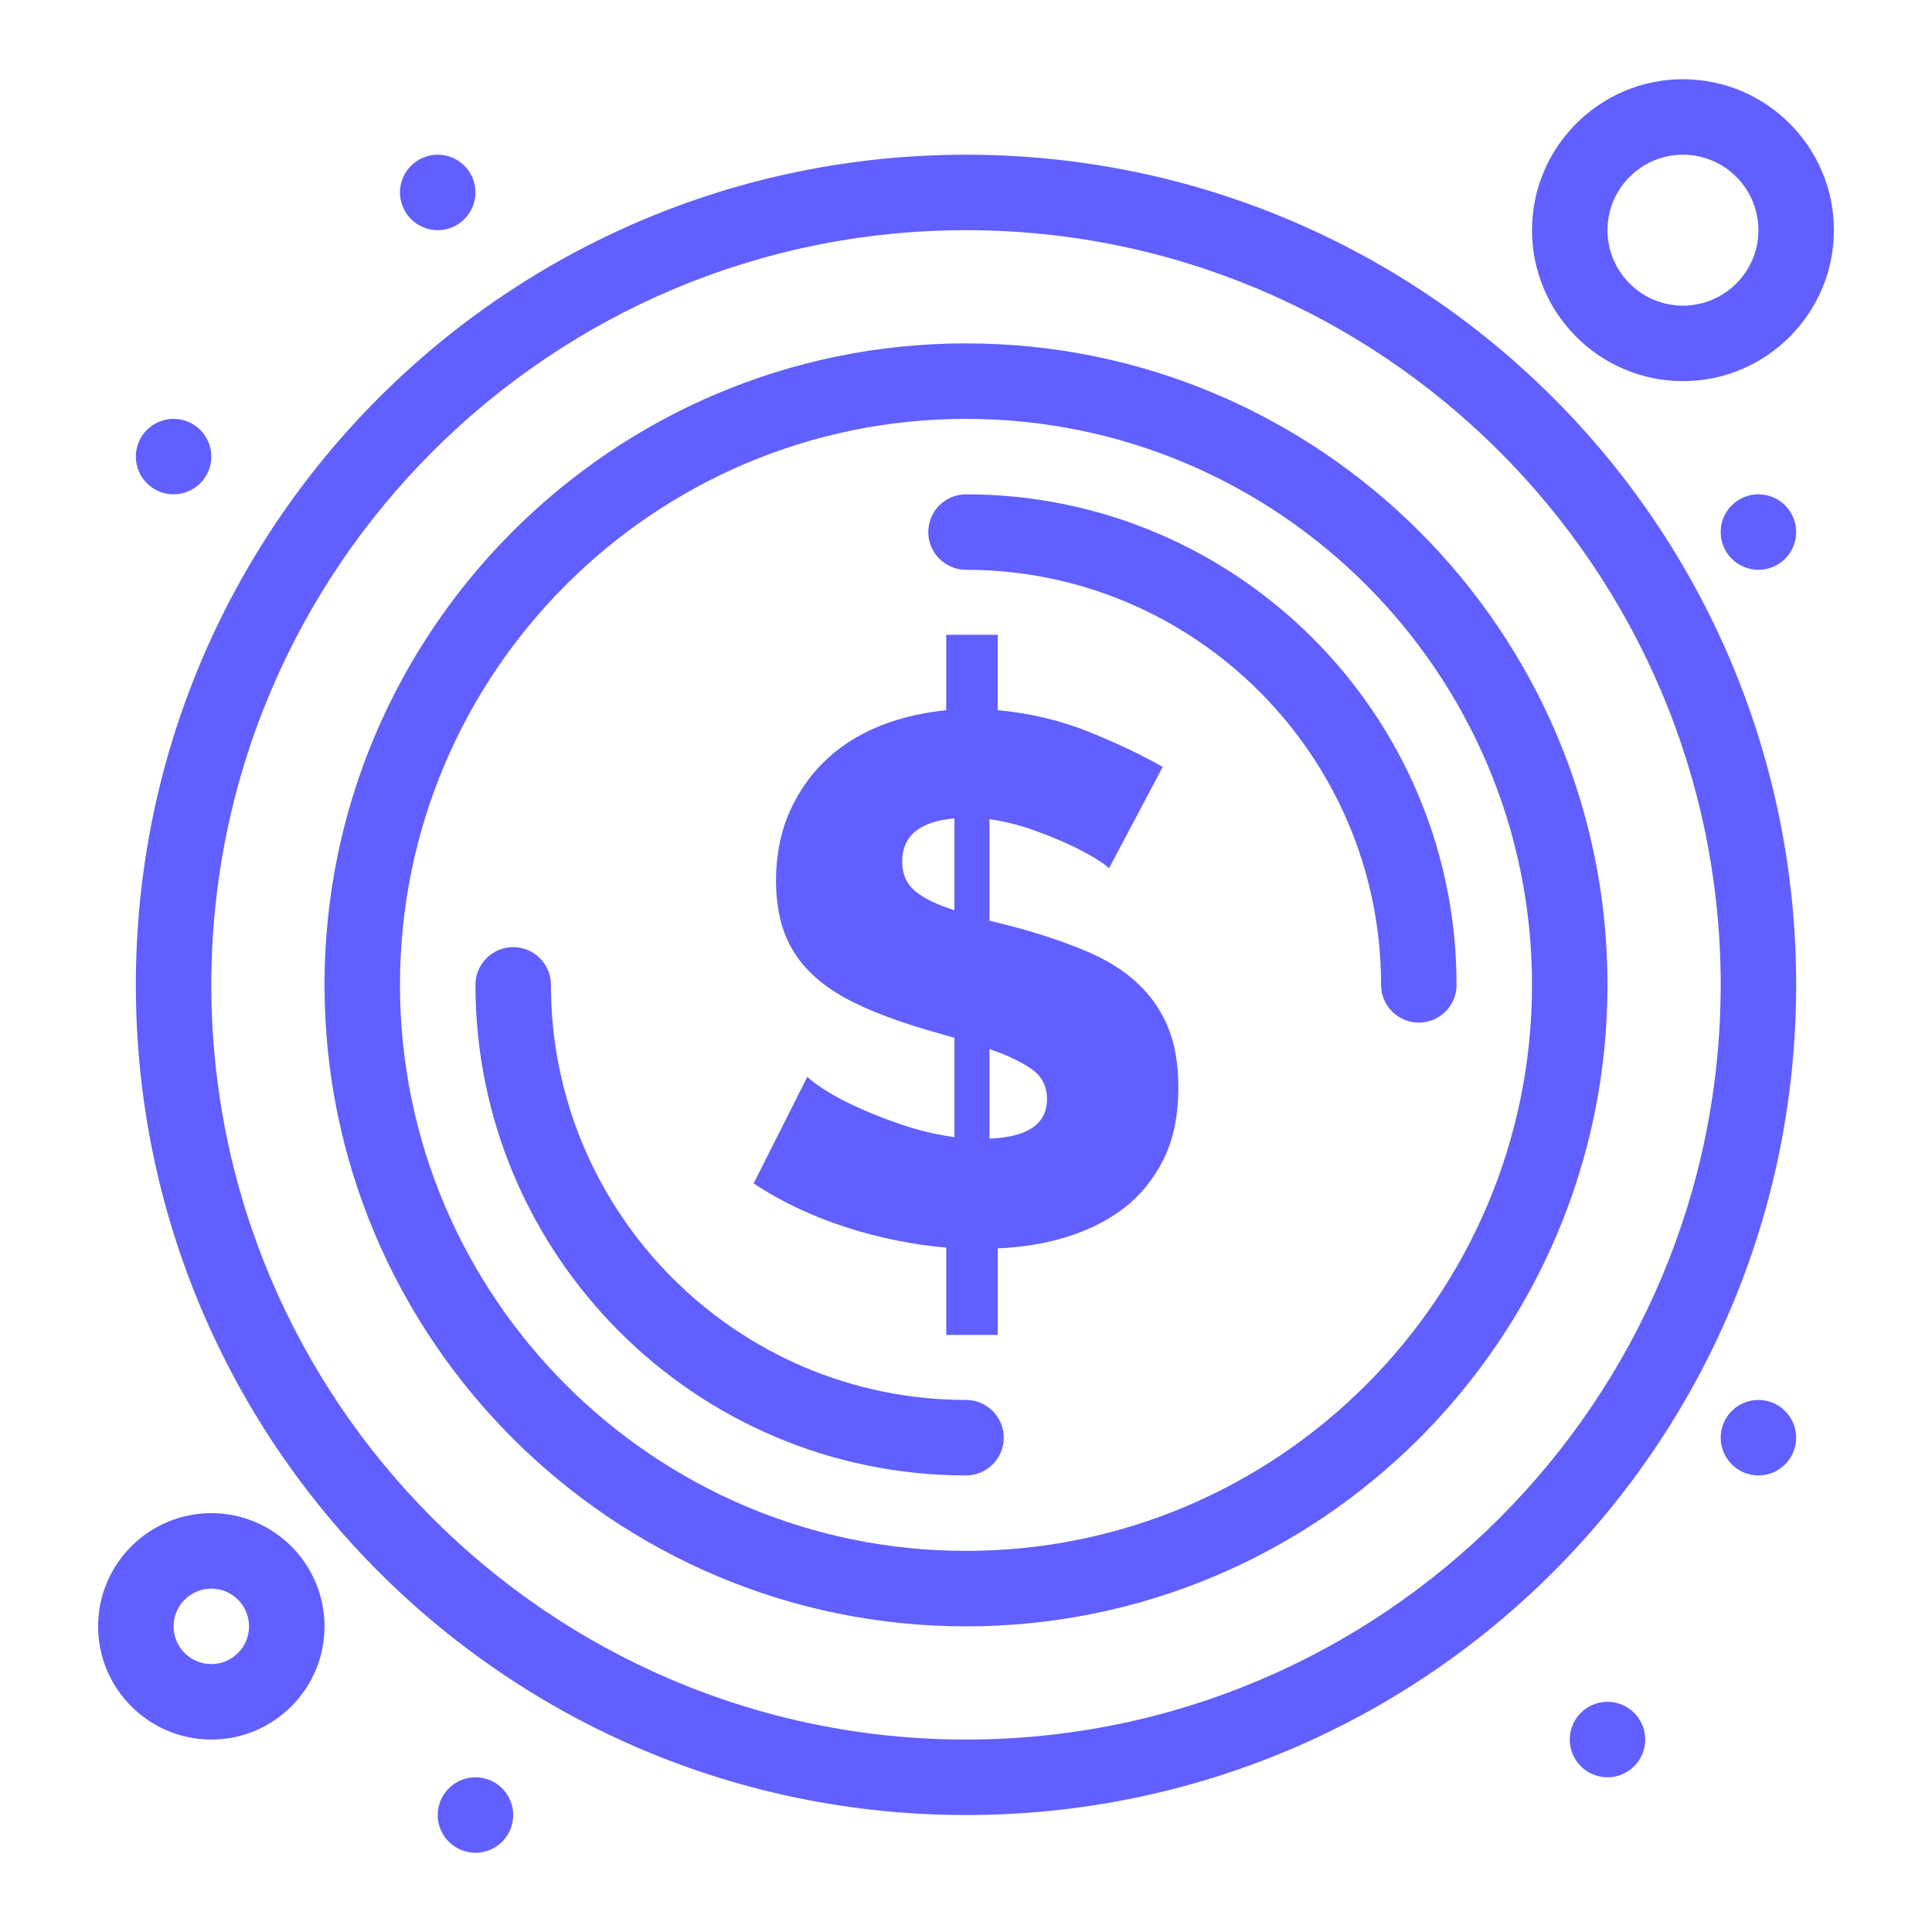
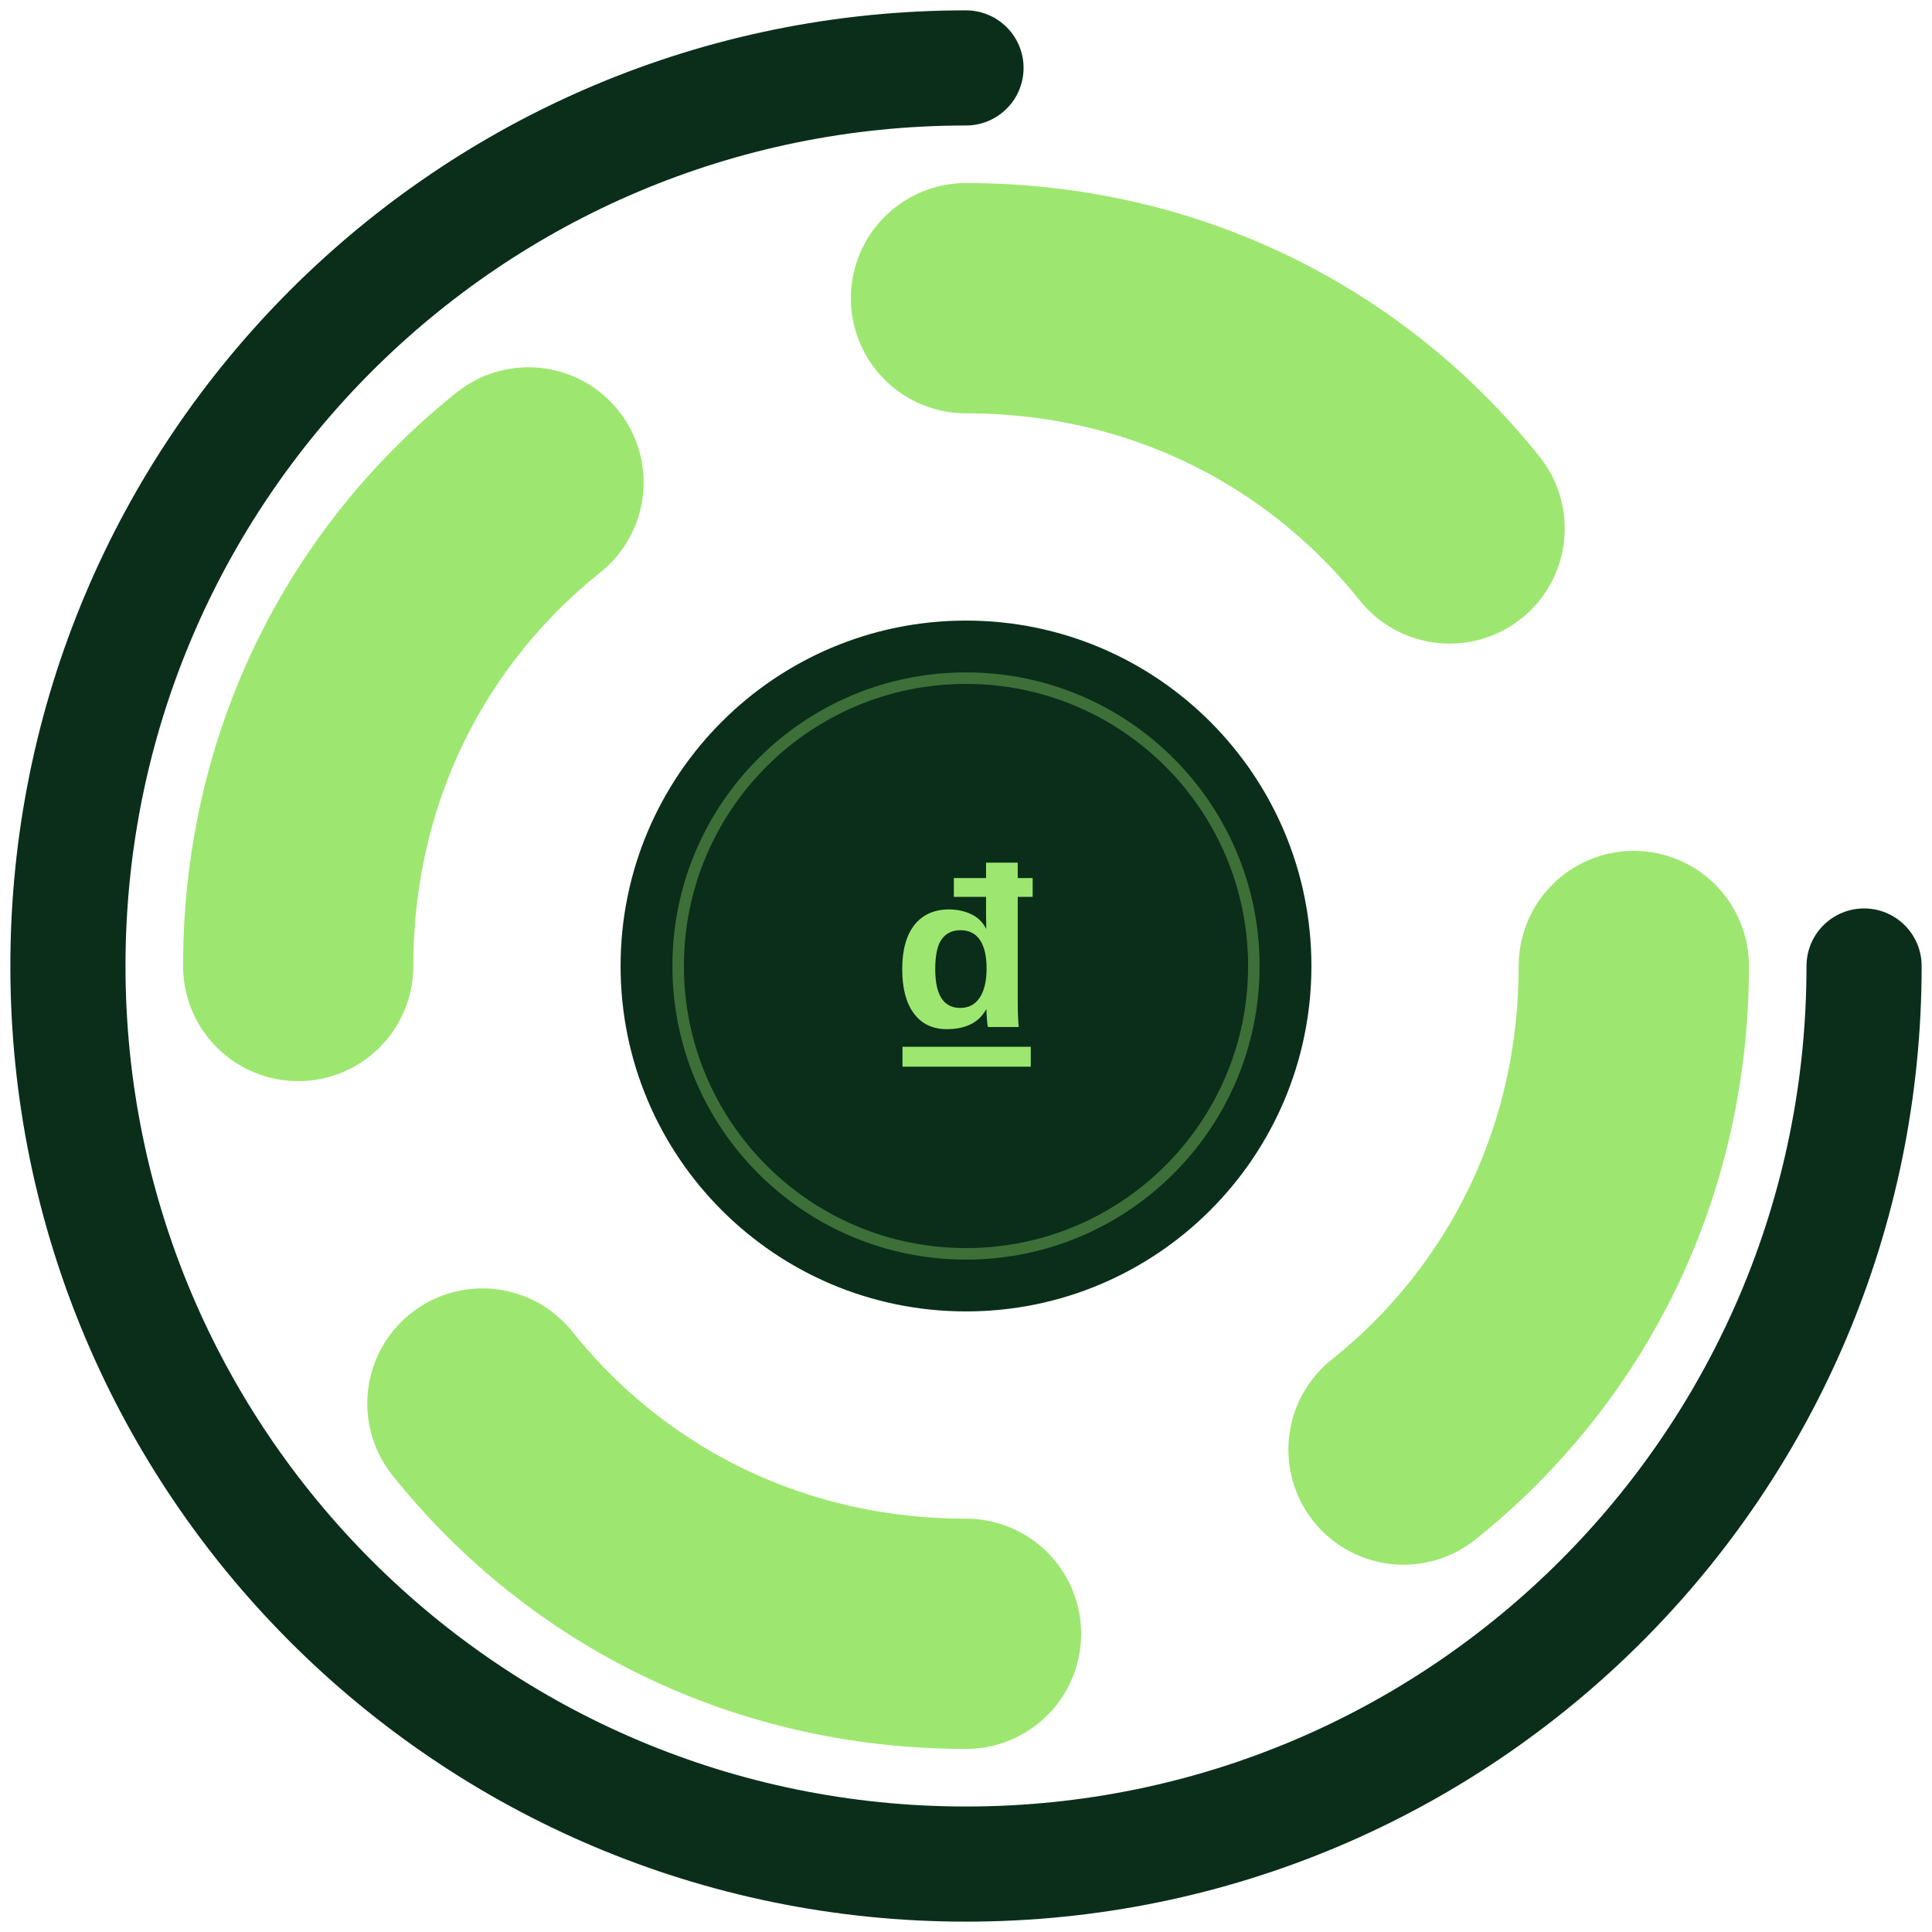
- <svg xmlns="http://www.w3.org/2000/svg" width="1024" height="1024" fill="#615fff" version="1.1" x="0px" y="0px" viewBox="0 0 512 512" style="enable-background:new 0 0 512 512;" xml:space="preserve">
-   <g>
-     <g>
-       <path d="M286.761,251.604c-12.481-5.021-22.577-7.06-24.529-7.615v-26.902c3.69,0.528,7.349,1.418,10.979,2.67    c5.526,1.913,12.255,4.741,17.207,7.813c1.913,1.187,3.068,2.045,3.464,2.571l14.242-26.902    c-5.54-3.165-12.066-6.262-19.583-9.297c-7.517-3.032-15.564-4.945-24.134-5.737v-19.979h-13.649v19.979    c-18.603,1.943-34.002,10.041-41.541,27.001c-4.508,10.144-4.535,23.674-1.285,32.145c3.339,8.725,10.287,14.412,18.693,18.495    c10.709,5.21,22.429,7.96,26.309,9.199v26.308c-4.747-0.657-9.365-1.745-13.846-3.263c-6.629-2.24-15.048-5.664-20.869-9.495    c-2.309-1.516-3.728-2.604-4.253-3.265l-14.242,28.288c14.85,9.899,33.695,15.503,51.036,17.011v23.145h13.649v-22.946    c11.755-0.493,23.966-3.456,33.331-10.582c4.417-3.364,7.943-7.682,10.582-12.958c2.637-5.272,3.957-11.67,3.957-19.187    c0-6.46-1.023-11.999-3.065-16.616C305.773,263.73,299.364,256.678,286.761,251.604z M252.934,241.218    c-4.617-1.449-8.079-3.131-10.385-5.043c-2.309-1.911-3.461-4.517-3.461-7.814c0-6.855,4.614-10.682,13.846-11.472V241.218z     M262.231,301.749v-23.737c4.615,1.582,8.308,3.332,11.076,5.242c2.771,1.913,4.156,4.584,4.156,8.011    C277.464,297.86,272.384,301.353,262.231,301.749z" />
-       <path d="M256,41C134.412,41,36,139.396,36,261c0,121.587,98.396,220,220,220c121.588,0,220-98.396,220-220    C476,139.412,377.604,41,256,41z M256,461c-110.28,0-200-89.72-200-200S145.72,61,256,61s200,89.72,200,200S366.28,461,256,461z" />
-       <path d="M256,91c-93.738,0-170,76.262-170,170s76.262,170,170,170s170-76.262,170-170S349.738,91,256,91z M256,411    c-82.71,0-150-67.29-150-150c0-82.71,67.29-150,150-150c82.71,0,150,67.29,150,150C406,343.71,338.71,411,256,411z" />
-       <path d="M256,371c-60.654,0-110-49.346-110-110c0-5.523-4.477-10-10-10s-10,4.477-10,10c0,71.683,58.318,130,130,130    c5.522,0,10-4.478,10-10S261.522,371,256,371z" />
-       <path d="M256,131c-5.523,0-10,4.477-10,10s4.477,10,10,10c60.654,0,110,49.346,110,110c0,5.522,4.478,10,10,10s10-4.478,10-10    C386,189.318,327.683,131,256,131z" />
-       <path d="M56,401c-16.542,0-30,13.458-30,30s13.458,30,30,30s30-13.458,30-30S72.542,401,56,401z M56,441c-5.514,0-10-4.486-10-10    s4.486-10,10-10s10,4.486,10,10S61.514,441,56,441z" />
-       <path d="M446,101c22.056,0,40-17.944,40-40s-17.944-40-40-40s-40,17.944-40,40S423.944,101,446,101z M446,41    c11.028,0,20,8.972,20,20s-8.972,20-20,20s-20-8.972-20-20S434.972,41,446,41z" />
-       <circle cx="466" cy="381" r="10" />
-       <circle cx="426" cy="461" r="10" />
-       <circle cx="126" cy="481" r="10" />
-       <circle cx="116" cy="51" r="10" />
-       <circle cx="46" cy="121" r="10" />
-       <circle cx="466" cy="141" r="10" />
+ <svg xmlns="http://www.w3.org/2000/svg" width="100%" height="100%" viewBox="0 0 1024 1024" version="1.1" xml:space="preserve" style="fill-rule:evenodd;clip-rule:evenodd;stroke-linecap:round;">
+   <g id="Layer1">
+     </g>
+   <g transform="matrix(0.989283,0,0,0.989283,5.487179,5.487179)">
+     <g transform="matrix(3.084337,0,0,3.084337,-277.5904,-277.5904)">
+       <path d="M256,100C169.8,100 100,169.8 100,256C100,342.2 169.8,412 256,412C342.2,412 412,342.2 412,256" style="fill:none;fill-rule:nonzero;stroke:rgb(10,46,26);stroke-width:20px;" />
+     </g>
+     <g transform="matrix(3.084337,0,0,3.084337,-277.5904,-277.5904)">
+       <path d="M256,140C290,140 320,155 340,180" style="fill:none;fill-rule:nonzero;stroke:rgb(157,231,112);stroke-width:40px;" />
+     </g>
+     <g transform="matrix(3.084337,0,0,3.084337,-277.5904,-277.5904)">
+       <path d="M372,256C372,290 357,320 332,340" style="fill:none;fill-rule:nonzero;stroke:rgb(157,231,112);stroke-width:40px;" />
+     </g>
+     <g transform="matrix(3.084337,0,0,3.084337,-277.5904,-277.5904)">
+       <path d="M256,372C222,372 192,357 172,332" style="fill:none;fill-rule:nonzero;stroke:rgb(157,231,112);stroke-width:40px;" />
+     </g>
+     <g transform="matrix(3.084337,0,0,3.084337,-277.5904,-277.5904)">
+       <path d="M140,256C140,222 155,192 180,172" style="fill:none;fill-rule:nonzero;stroke:rgb(157,231,112);stroke-width:40px;" />
+     </g>
+     <g transform="matrix(3.084337,0,0,3.084337,-277.5904,-277.5904)">
+       <circle cx="256" cy="256" r="60" style="fill:rgb(10,46,26);" />
+     </g>
+     <g transform="matrix(3.084337,0,0,3.084337,-277.5904,-277.5904)">
+       <circle cx="256" cy="256" r="50" style="fill:none;stroke:rgb(157,231,112);stroke-opacity:0.35;stroke-width:2px;stroke-linecap:butt;" />
+     </g>
+     <g transform="matrix(3.084337,0,0,3.084337,511.494,581.7892)">
+       <text x="-14.369px" y="0px" style="font-family:'Arial-BoldMT', 'Arial', sans-serif;font-weight:700;font-size:56px;fill:rgb(157,231,112);">₫</text>
    </g>
  </g>
-   <text x="0" y="527" fill="#000000" font-size="5px" font-weight="bold" font-family="'Helvetica Neue', Helvetica, Arial-Unicode, Arial, Sans-serif">Created by Flatart</text>
-   <text x="0" y="532" fill="#000000" font-size="5px" font-weight="bold" font-family="'Helvetica Neue', Helvetica, Arial-Unicode, Arial, Sans-serif">from the Noun Project</text>
</svg>
